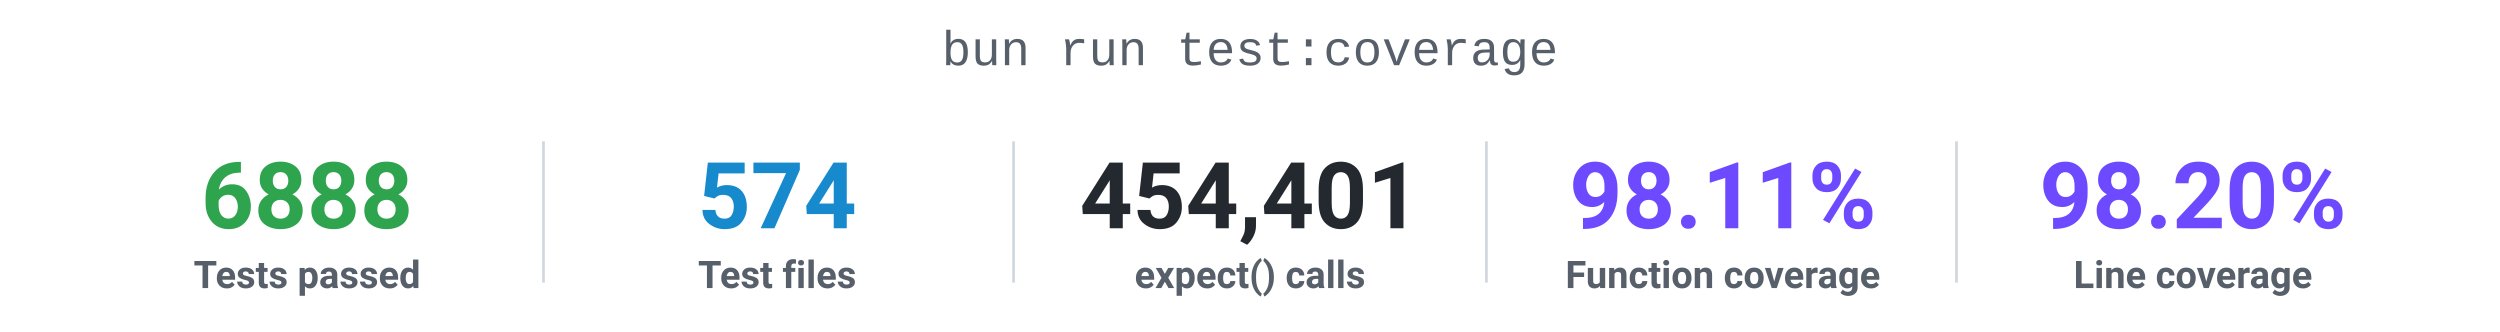
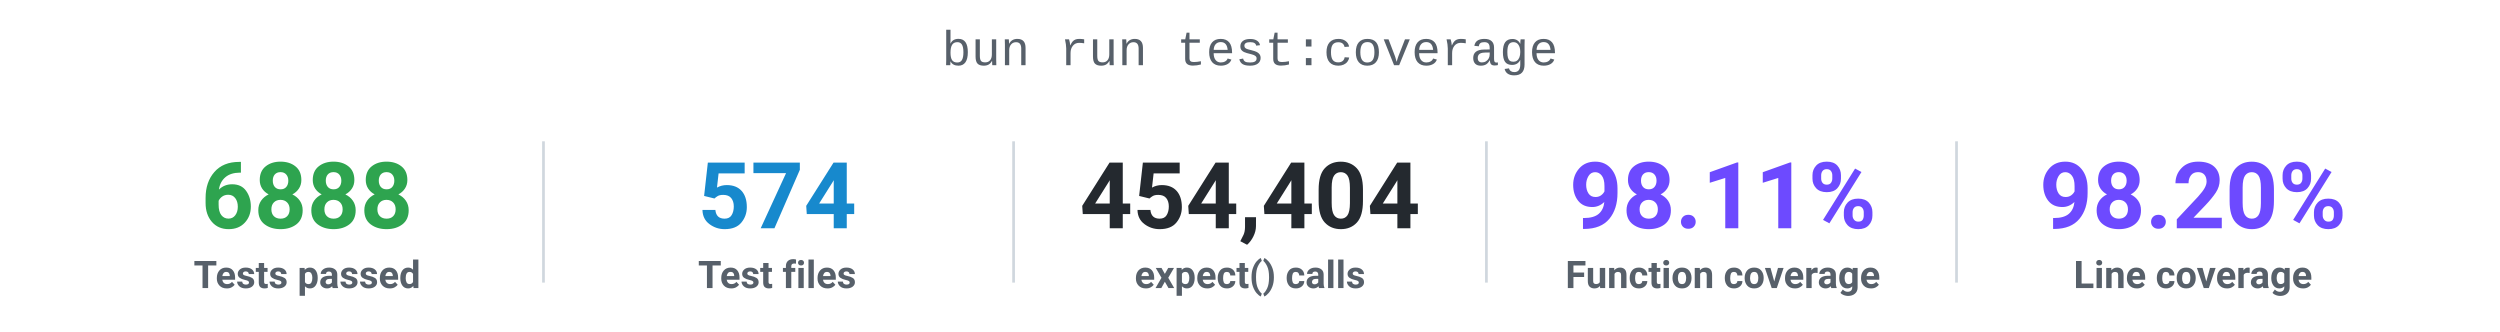
- <svg xmlns="http://www.w3.org/2000/svg" viewBox="0 0 920 122" width="920" height="122" role="img" aria-label="bun run test:coverage — 6888 tests passed, 574 test files, 454,401 expect() calls, 98.11% function coverage, 98.20% line coverage">
+ <svg xmlns="http://www.w3.org/2000/svg" viewBox="0 0 920 122" width="920" height="122" role="img" aria-label="bun run test:coverage — 6888 tests passed, 574 test files, 454,404 expect() calls, 98.11% function coverage, 98.20% line coverage">
  <style>
    .cmd { font-family: ui-monospace, SFMono-Regular, 'SF Mono', Menlo, Consolas, 'Liberation Mono', monospace; font-weight: 500; font-size: 18px; }
    .val { font-family: system-ui, -apple-system, BlinkMacSystemFont, 'Segoe UI', Roboto, sans-serif; font-weight: 700; font-size: 34px; }
    .lbl { font-family: system-ui, -apple-system, BlinkMacSystemFont, 'Segoe UI', Roboto, sans-serif; font-weight: 600; font-size: 14px; }
  </style>
  <text x="460" y="24" text-anchor="middle" class="cmd" fill="#57606a">bun run test:coverage</text>
  <line x1="200" y1="52" x2="200" y2="104" stroke="#d0d7de" stroke-width="1" />
  <line x1="373" y1="52" x2="373" y2="104" stroke="#d0d7de" stroke-width="1" />
  <line x1="547" y1="52" x2="547" y2="104" stroke="#d0d7de" stroke-width="1" />
  <line x1="720" y1="52" x2="720" y2="104" stroke="#d0d7de" stroke-width="1" />
  <text x="113" y="84" text-anchor="middle" class="val" fill="#2ea44f">6888</text>
  <text x="113" y="106" text-anchor="middle" class="lbl" fill="#57606a">Tests passed</text>
  <text x="286" y="84" text-anchor="middle" class="val" fill="#1789cd">574</text>
  <text x="286" y="106" text-anchor="middle" class="lbl" fill="#57606a">Test files</text>
-   <text x="460" y="84" text-anchor="middle" class="val" fill="#24292f">454,401</text>
+   <text x="460" y="84" text-anchor="middle" class="val" fill="#24292f">454,404</text>
  <text x="460" y="106" text-anchor="middle" class="lbl" fill="#57606a">expect() calls</text>
  <text x="634" y="84" text-anchor="middle" class="val" fill="#6d4aff">98.11%</text>
  <text x="634" y="106" text-anchor="middle" class="lbl" fill="#57606a">Function coverage</text>
  <text x="807" y="84" text-anchor="middle" class="val" fill="#6d4aff">98.20%</text>
  <text x="807" y="106" text-anchor="middle" class="lbl" fill="#57606a">Line coverage</text>
</svg>
